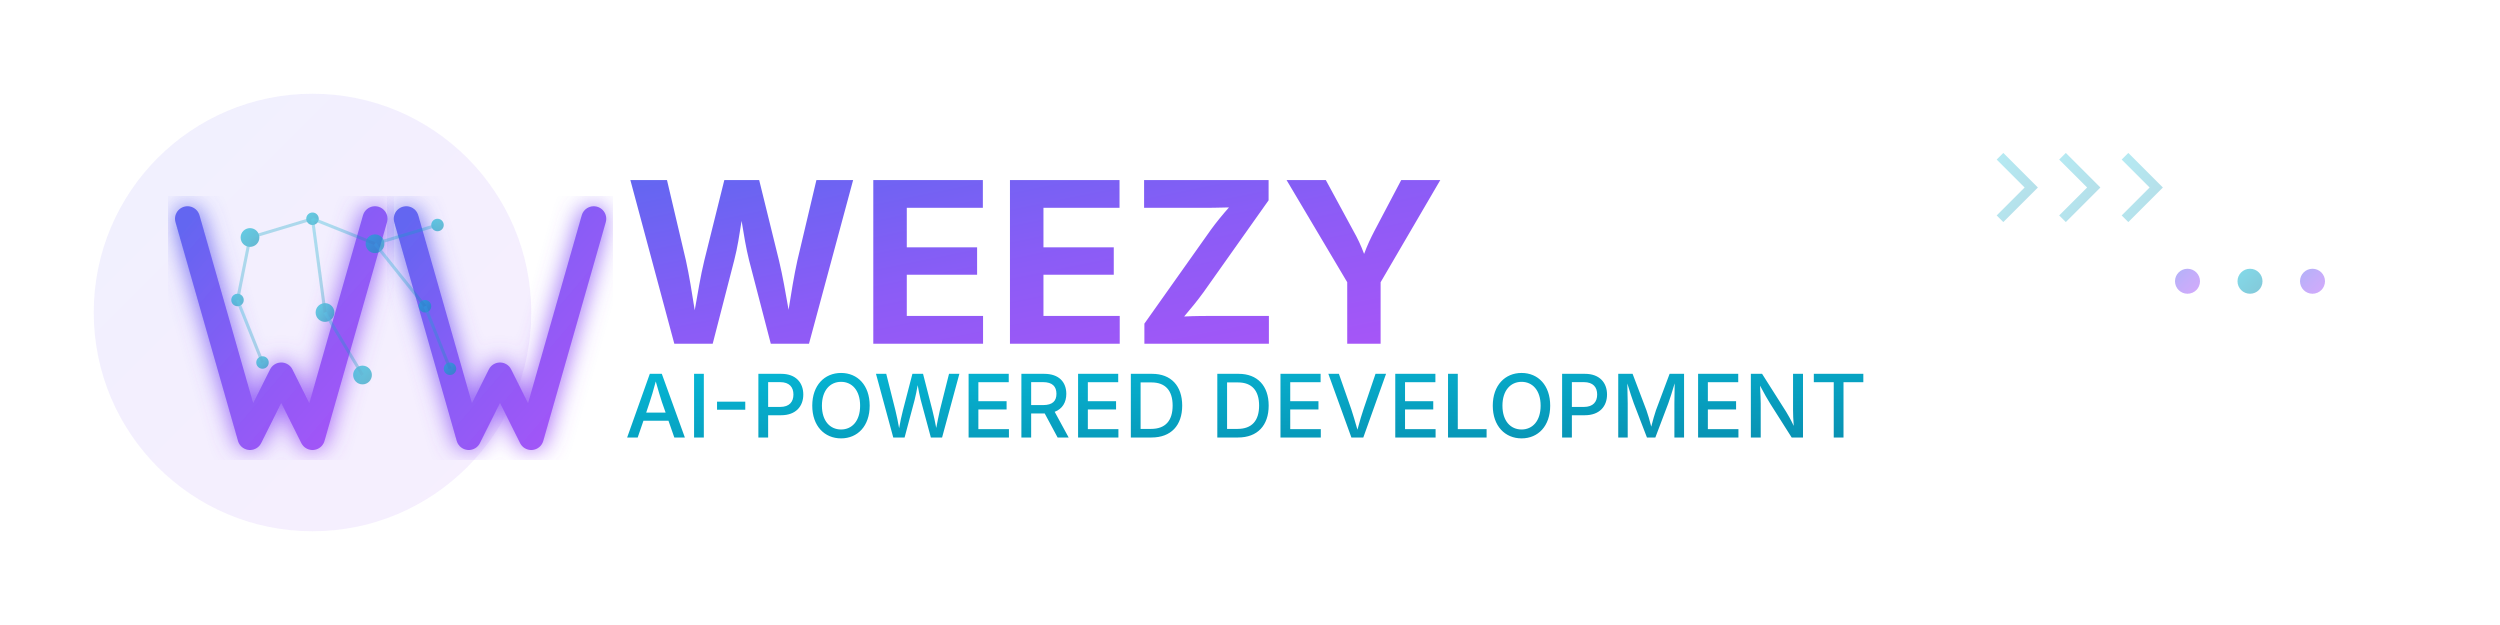
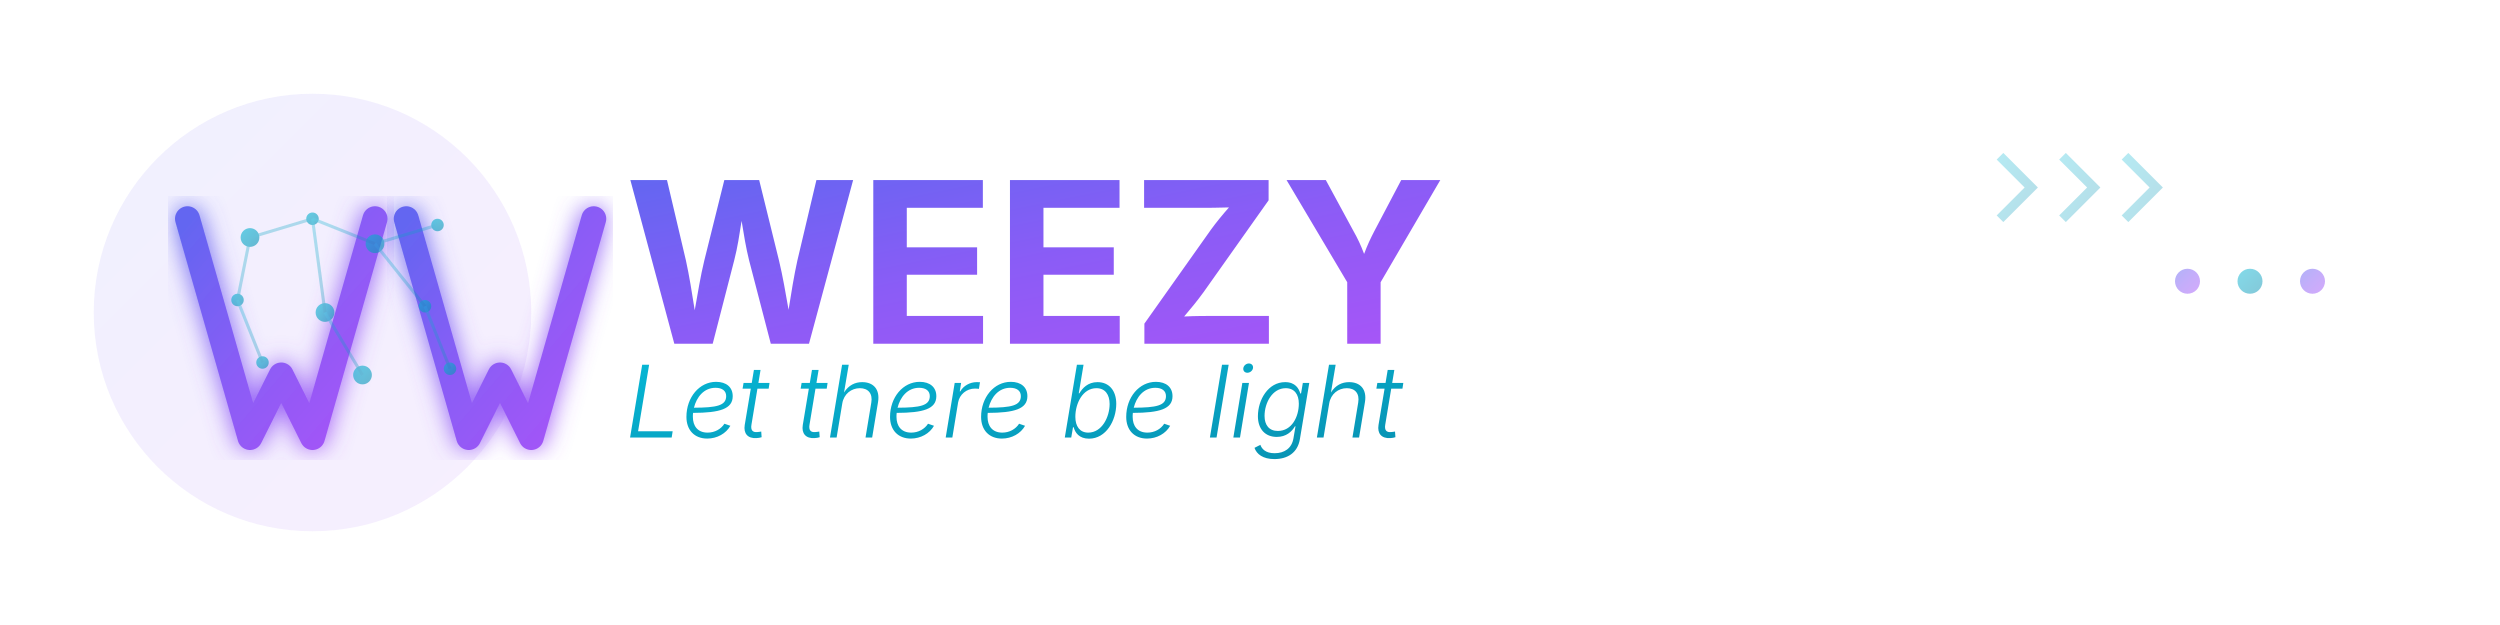
<svg xmlns="http://www.w3.org/2000/svg" width="400" height="100" viewBox="0 0 400 100">
  <defs>
    <linearGradient id="primaryGradient" x1="0%" y1="0%" x2="100%" y2="100%">
      <stop offset="0%" style="stop-color:#6366f1;stop-opacity:1" />
      <stop offset="50%" style="stop-color:#8b5cf6;stop-opacity:1" />
      <stop offset="100%" style="stop-color:#a855f7;stop-opacity:1" />
    </linearGradient>
    <linearGradient id="accentGradient" x1="0%" y1="0%" x2="100%" y2="100%">
      <stop offset="0%" style="stop-color:#06b6d4;stop-opacity:1" />
      <stop offset="100%" style="stop-color:#0891b2;stop-opacity:1" />
    </linearGradient>
    <filter id="glow">
      <feGaussianBlur stdDeviation="2" result="coloredBlur" />
      <feMerge>
        <feMergeNode in="coloredBlur" />
        <feMergeNode in="SourceGraphic" />
      </feMerge>
    </filter>
  </defs>
  <g transform="translate(10, 10)">
    <circle cx="40" cy="40" r="35" fill="url(#primaryGradient)" opacity="0.1" />
    <g transform="translate(15, 15)">
      <path d="M 5 10 L 15 45 L 20 35 L 25 45 L 35 10" stroke="url(#primaryGradient)" stroke-width="4" fill="none" stroke-linecap="round" stroke-linejoin="round" filter="url(#glow)" />
      <path d="M 40 10 L 50 45 L 55 35 L 60 45 L 70 10" stroke="url(#primaryGradient)" stroke-width="4" fill="none" stroke-linecap="round" stroke-linejoin="round" filter="url(#glow)" />
    </g>
    <g transform="translate(20, 20)" opacity="0.6">
      <circle cx="10" cy="8" r="1.5" fill="url(#accentGradient)" />
      <circle cx="20" cy="5" r="1" fill="url(#accentGradient)" />
      <circle cx="30" cy="9" r="1.5" fill="url(#accentGradient)" />
      <circle cx="40" cy="6" r="1" fill="url(#accentGradient)" />
      <circle cx="8" cy="18" r="1" fill="url(#accentGradient)" />
      <circle cx="22" cy="20" r="1.5" fill="url(#accentGradient)" />
      <circle cx="38" cy="19" r="1" fill="url(#accentGradient)" />
      <circle cx="12" cy="28" r="1" fill="url(#accentGradient)" />
      <circle cx="28" cy="30" r="1.5" fill="url(#accentGradient)" />
      <circle cx="42" cy="29" r="1" fill="url(#accentGradient)" />
      <line x1="10" y1="8" x2="20" y2="5" stroke="url(#accentGradient)" stroke-width="0.5" opacity="0.5" />
      <line x1="20" y1="5" x2="30" y2="9" stroke="url(#accentGradient)" stroke-width="0.5" opacity="0.5" />
      <line x1="30" y1="9" x2="40" y2="6" stroke="url(#accentGradient)" stroke-width="0.5" opacity="0.5" />
      <line x1="10" y1="8" x2="8" y2="18" stroke="url(#accentGradient)" stroke-width="0.5" opacity="0.5" />
      <line x1="20" y1="5" x2="22" y2="20" stroke="url(#accentGradient)" stroke-width="0.5" opacity="0.5" />
      <line x1="30" y1="9" x2="38" y2="19" stroke="url(#accentGradient)" stroke-width="0.5" opacity="0.5" />
      <line x1="8" y1="18" x2="12" y2="28" stroke="url(#accentGradient)" stroke-width="0.5" opacity="0.5" />
      <line x1="22" y1="20" x2="28" y2="30" stroke="url(#accentGradient)" stroke-width="0.5" opacity="0.5" />
      <line x1="38" y1="19" x2="42" y2="29" stroke="url(#accentGradient)" stroke-width="0.5" opacity="0.5" />
    </g>
  </g>
  <g transform="translate(100, 30)">
    <text x="0" y="25" font-family="Inter, Arial, sans-serif" font-size="36" font-weight="700" fill="url(#primaryGradient)">
      WEEZY
    </text>
  </g>
  <g transform="translate(100, 55)">
-     <text x="0" y="15" font-family="Inter, Arial, sans-serif" font-size="14" font-weight="500" fill="url(#accentGradient)">
-       AI-POWERED DEVELOPMENT
+     <text x="0" y="15" font-family="Inter, Arial, sans-serif" font-size="16" font-weight="300" font-style="italic" fill="url(#accentGradient)">
+       Let there be light
    </text>
  </g>
  <g transform="translate(320, 20)" opacity="0.3">
    <path d="M 0 5 L 5 10 L 0 15" stroke="url(#accentGradient)" stroke-width="1.5" fill="none" />
    <path d="M 10 5 L 15 10 L 10 15" stroke="url(#accentGradient)" stroke-width="1.5" fill="none" />
    <path d="M 20 5 L 25 10 L 20 15" stroke="url(#accentGradient)" stroke-width="1.5" fill="none" />
  </g>
  <g transform="translate(350, 45)" opacity="0.5">
    <circle cx="0" cy="0" r="2" fill="url(#primaryGradient)">
      <animate attributeName="opacity" values="0.5;1;0.5" dur="2s" repeatCount="indefinite" />
    </circle>
    <circle cx="10" cy="0" r="2" fill="url(#accentGradient)">
      <animate attributeName="opacity" values="1;0.5;1" dur="2s" repeatCount="indefinite" />
    </circle>
    <circle cx="20" cy="0" r="2" fill="url(#primaryGradient)">
      <animate attributeName="opacity" values="0.5;1;0.5" dur="2s" repeatCount="indefinite" begin="0.5s" />
    </circle>
  </g>
</svg>
